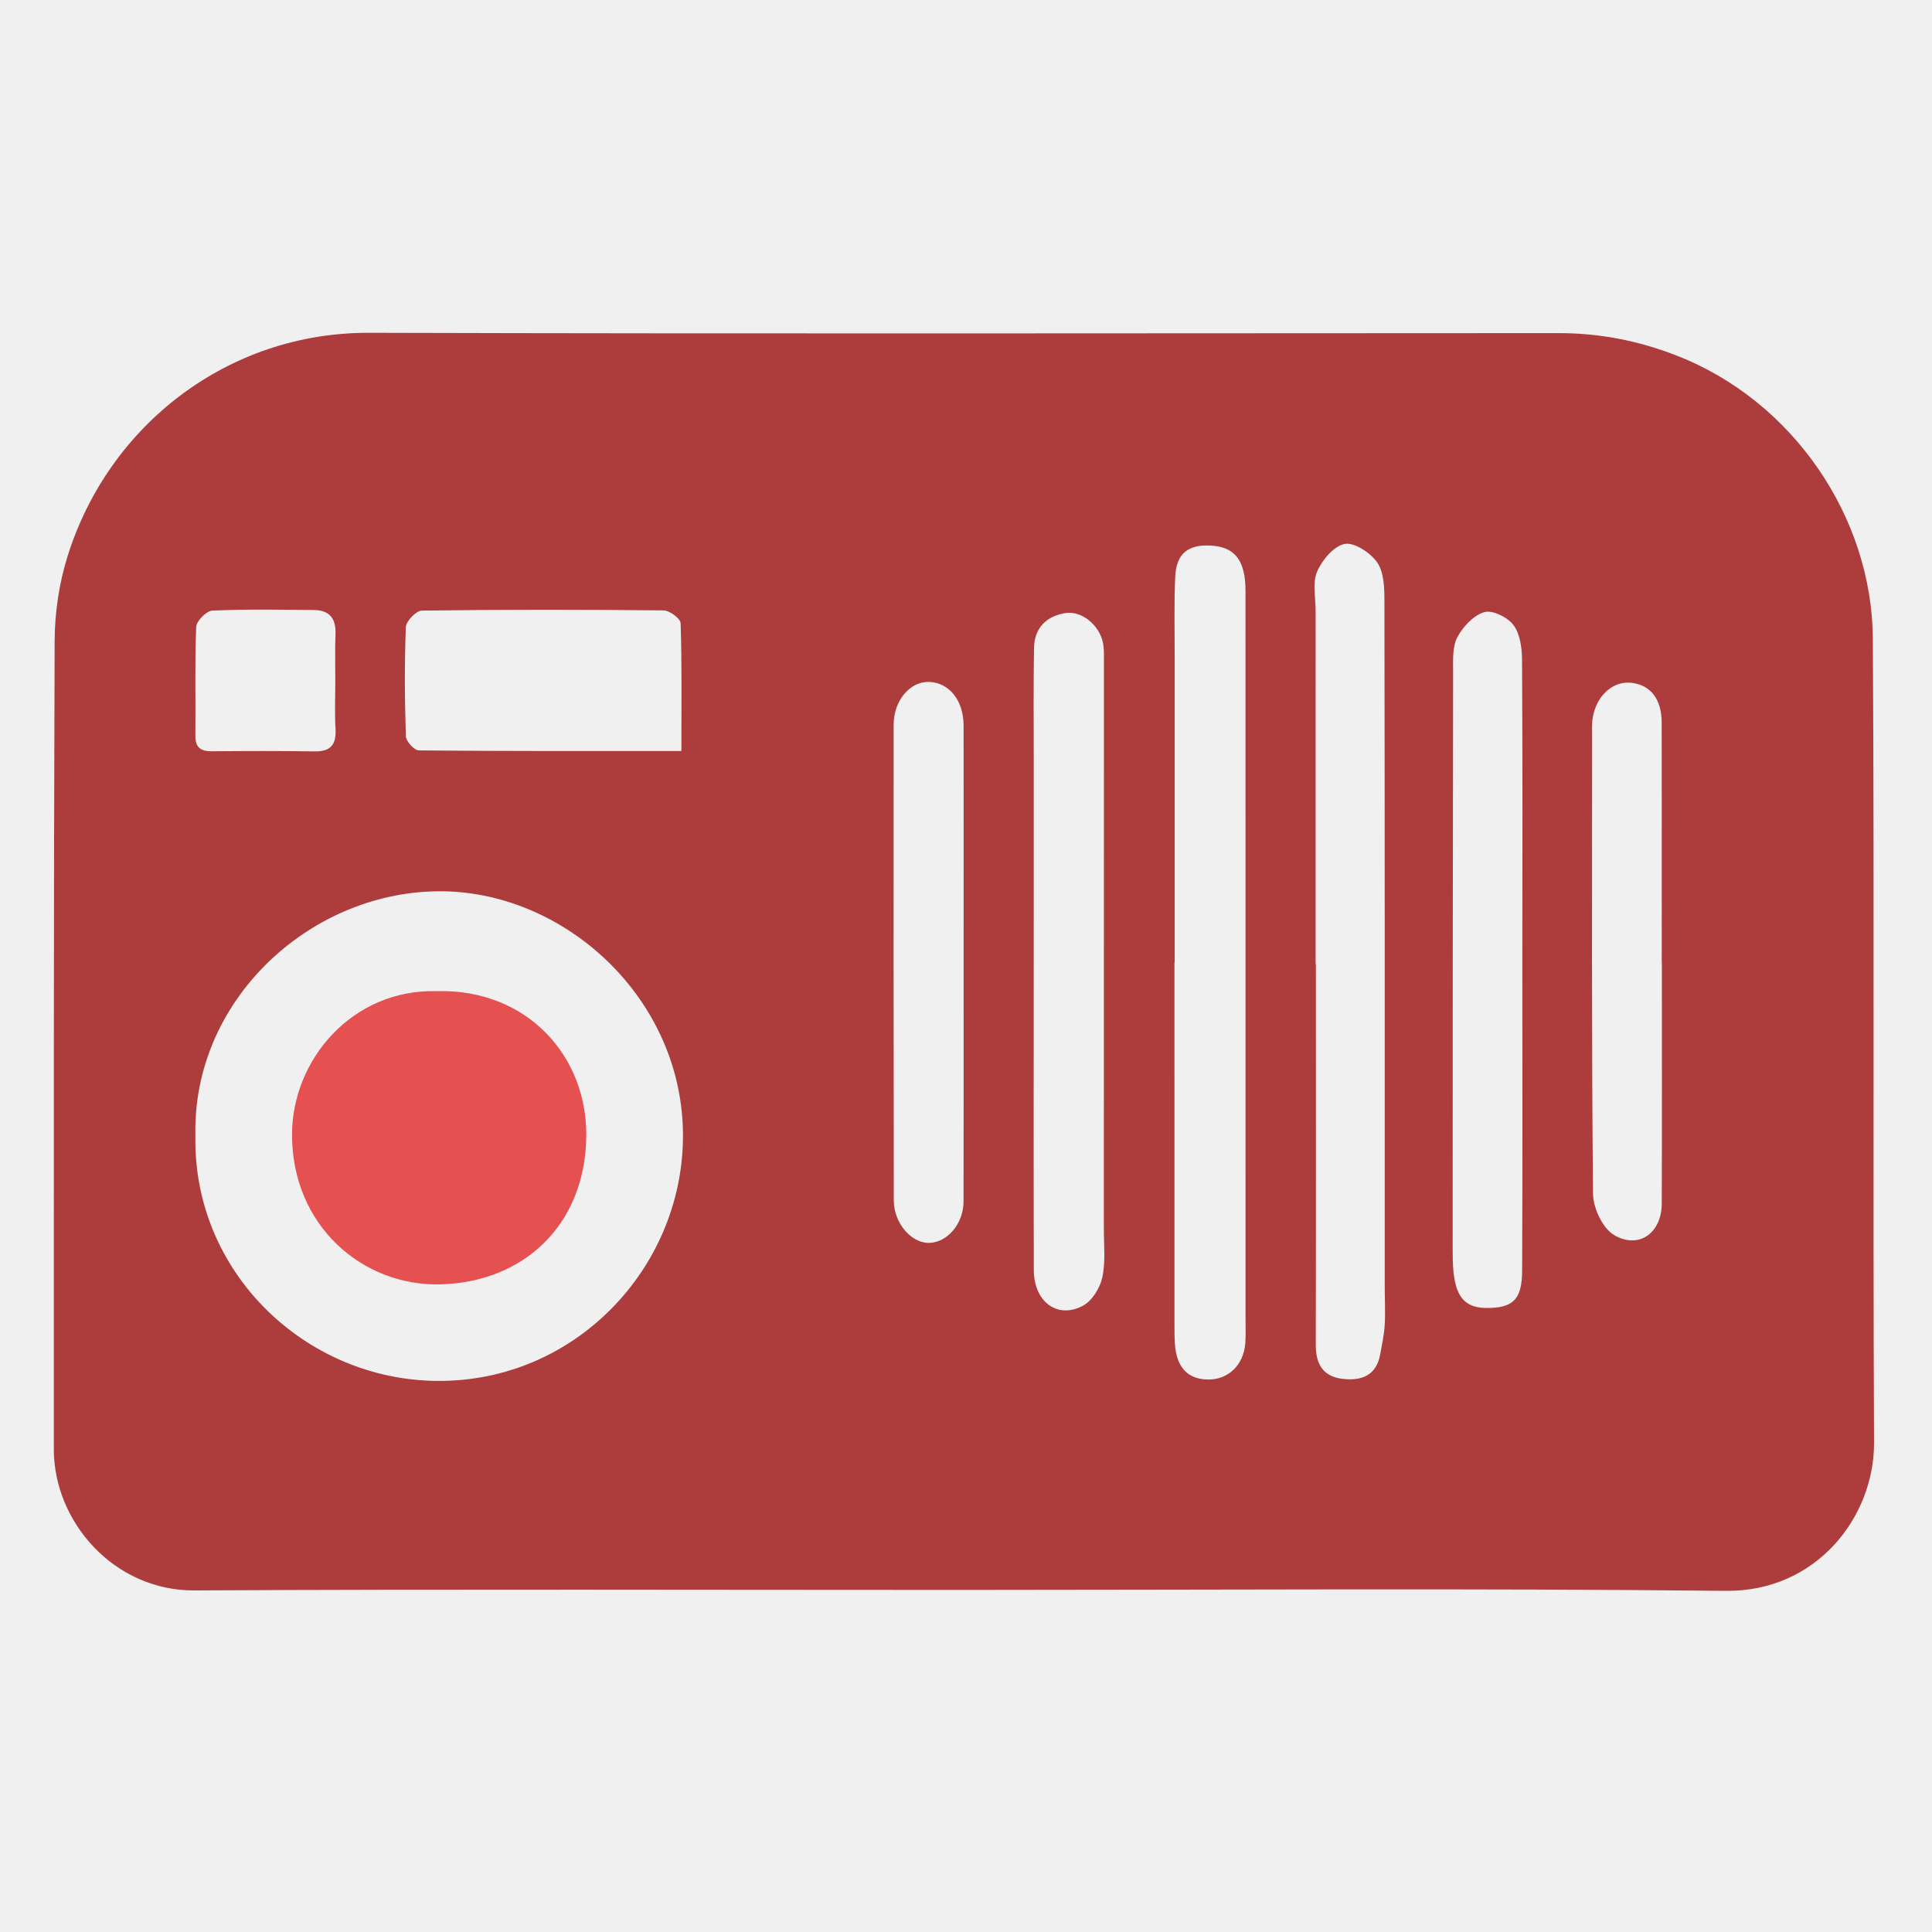
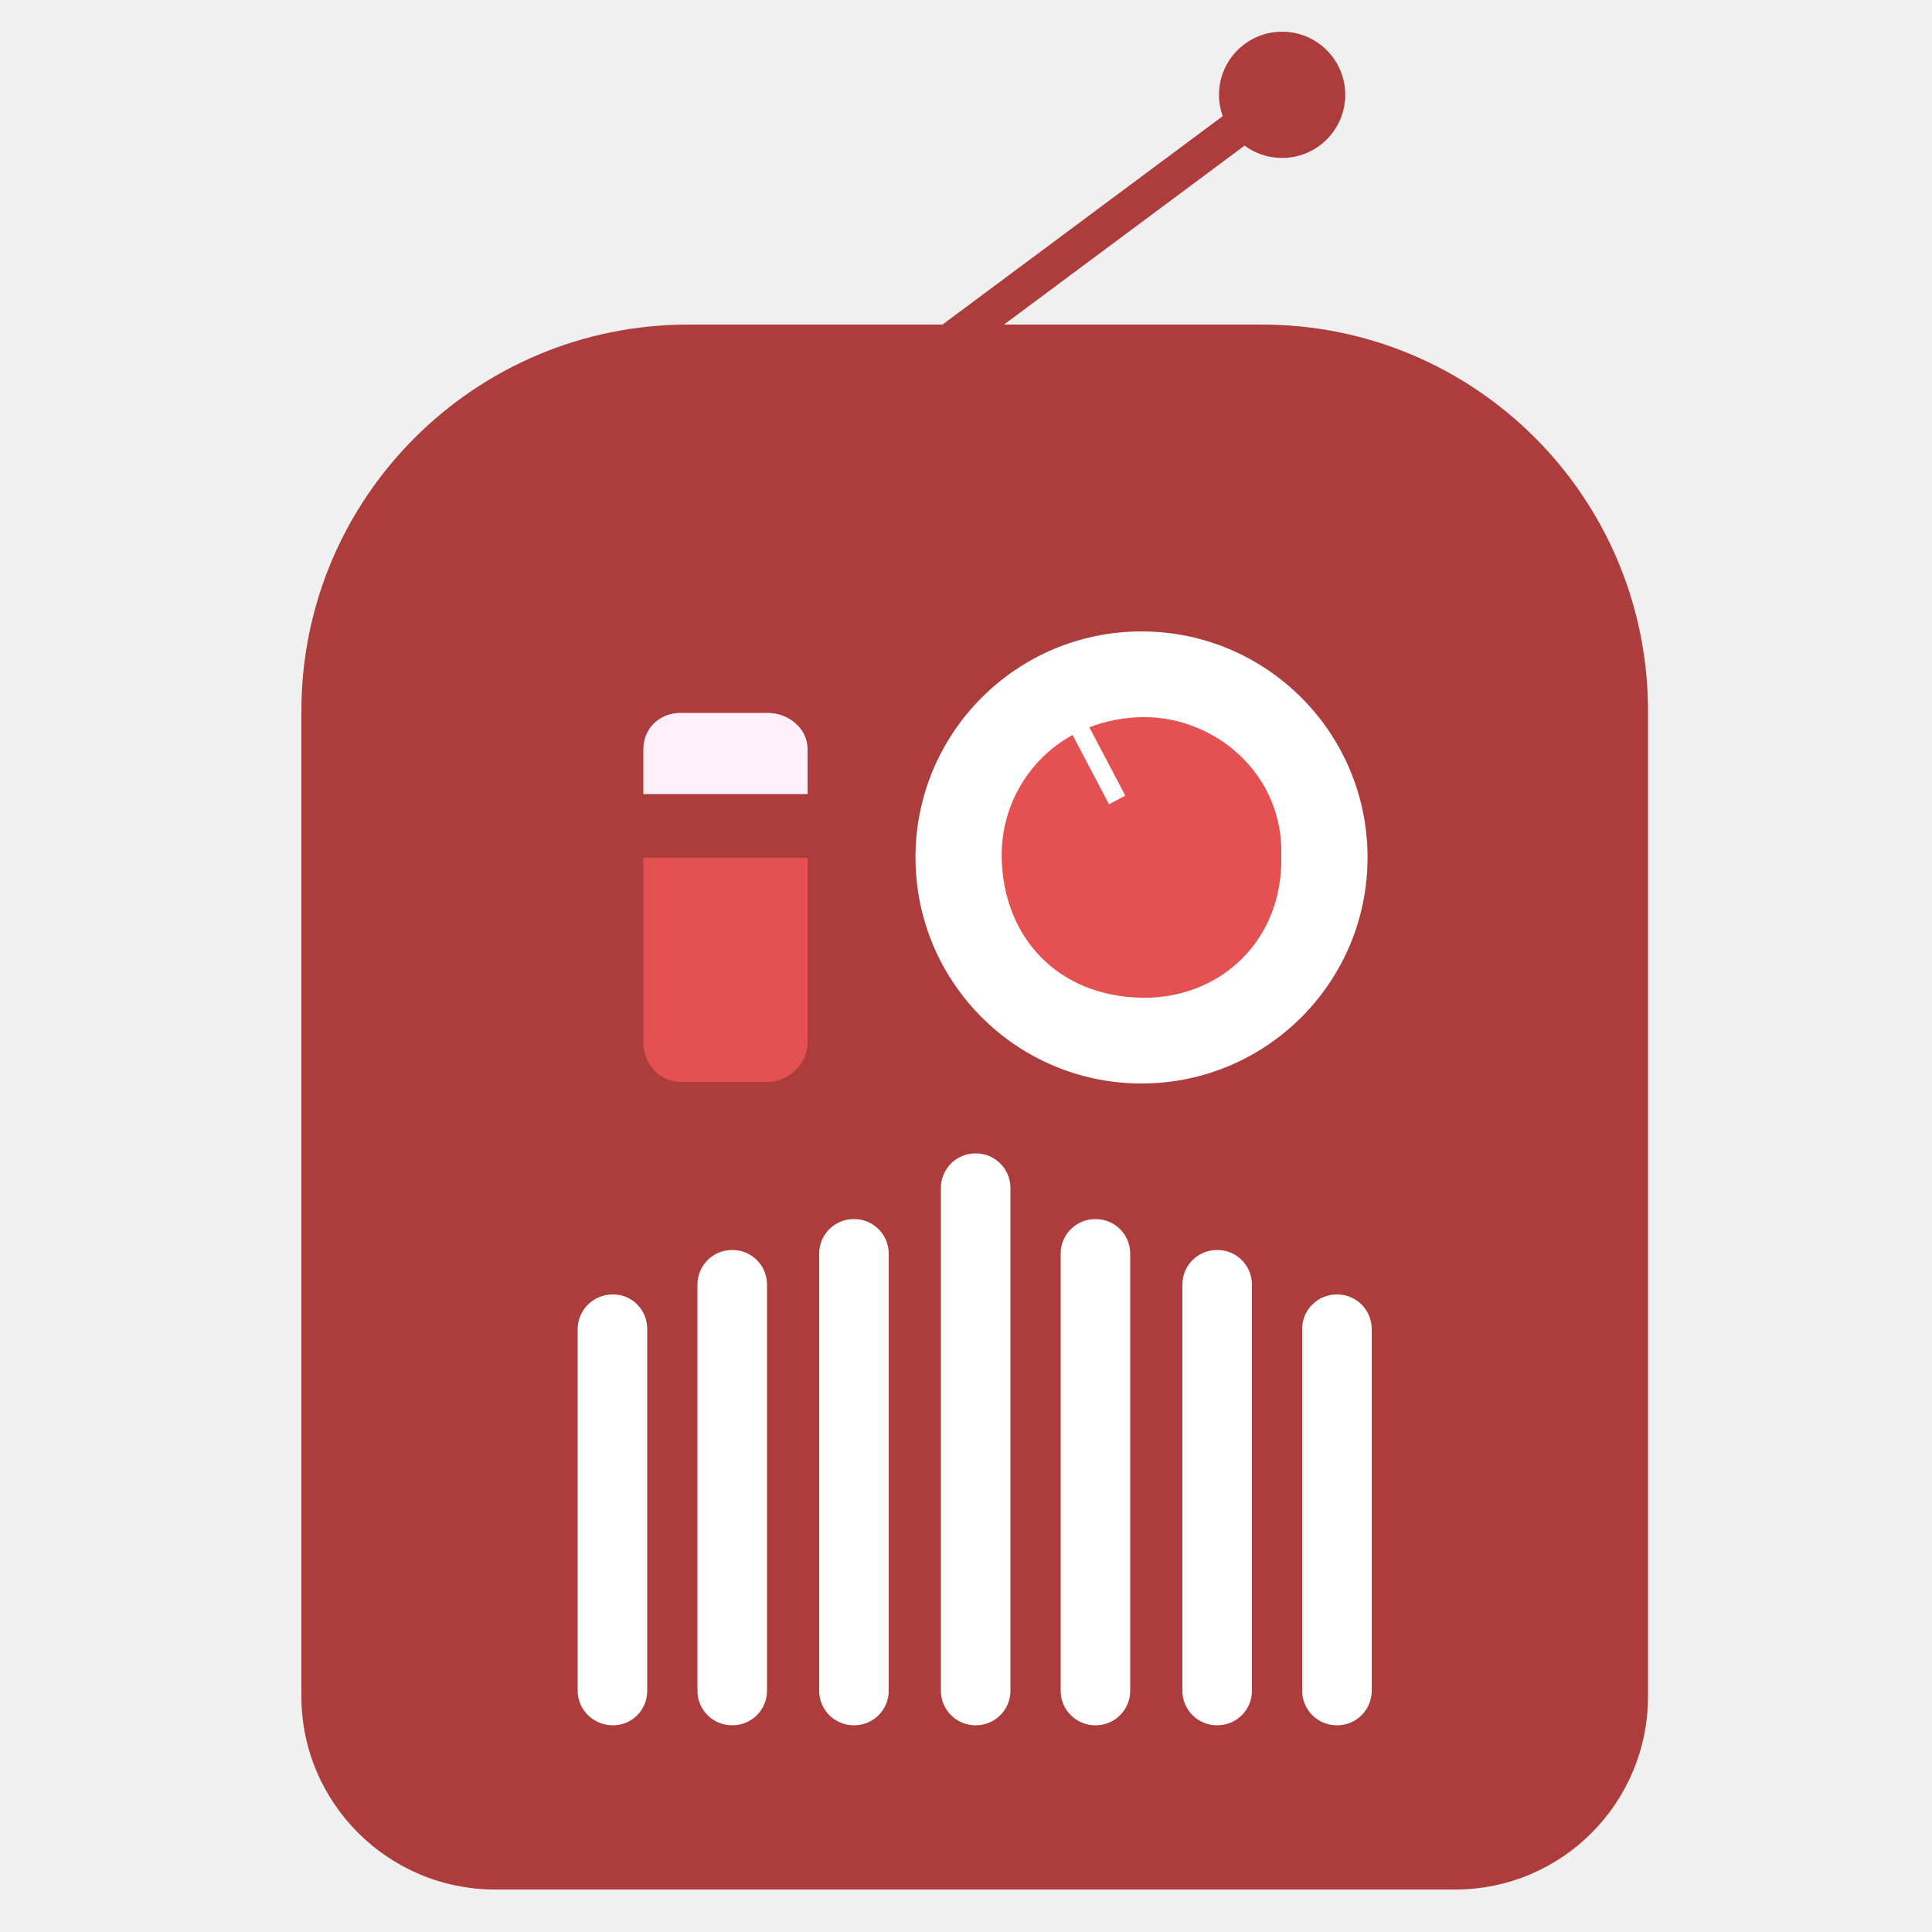
- <svg xmlns="http://www.w3.org/2000/svg" version="1.1" id="Layer_1" x="0px" y="0px" width="100px" height="100px" viewBox="0 0 100 100" enable-background="new 0 0 100 100" xml:space="preserve">
+ <svg xmlns="http://www.w3.org/2000/svg" version="1.1" id="Layer_1" x="0px" y="0px" width="1000px" height="1000px" viewBox="0 0 1000 1000" enable-background="new 0 0 1000 1000" xml:space="preserve">
  <g>
-     <path fill-rule="evenodd" clip-rule="evenodd" fill="#AD3D3D" d="M10.062,82.32c-4.169,0.023-7.277-3.563-7.276-7.299   c0.002-13.953-0.011-27.907,0.042-41.86c0.006-1.461,0.233-2.978,0.669-4.372c2.126-6.795,8.31-11.583,15.596-11.563   c20.529,0.058,41.06,0.018,61.589,0.016c2.097,0,4.092,0.384,6.07,1.15c6.073,2.35,10.147,8.404,10.186,14.662   C97.021,46.926,96.935,60.8,97,74.673c0.018,3.836-2.971,7.718-7.668,7.669c-13.15-0.138-26.303-0.049-39.455-0.048   C36.605,82.295,23.333,82.249,10.062,82.32z M22.659,71.476c7.098,0.04,12.62-5.805,12.691-12.558   c0.078-7.213-6.16-12.879-12.739-12.785c-6.656,0.096-12.67,5.689-12.496,12.67C9.981,65.846,15.805,71.438,22.659,71.476z    M60.791,68.457c0,0.359-0.002,0.721,0.021,1.081c0.073,1.223,0.653,1.851,1.71,1.865c1.047,0.015,1.84-0.738,1.933-1.865   c0.032-0.397,0.014-0.801,0.014-1.202c0-12.582,0.001-25.162-0.002-37.744c0-1.568-0.536-2.273-1.761-2.351   c-1.212-0.078-1.827,0.41-1.878,1.63c-0.06,1.401-0.026,2.804-0.026,4.207c-0.002,5.249,0,10.498,0,15.747   c-0.004,0-0.008,0-0.012,0C60.789,56.036,60.789,62.247,60.791,68.457z M68.105,69.614c-0.002,0.987,0.371,1.635,1.385,1.755   c0.979,0.117,1.752-0.169,1.951-1.276c0.091-0.508,0.203-1.016,0.232-1.528c0.037-0.679,0-1.36,0-2.041   c0-11.826,0.006-23.649-0.016-35.474c0-0.661-0.031-1.45-0.38-1.947c-0.349-0.499-1.182-1.045-1.68-0.948   c-0.563,0.111-1.172,0.839-1.427,1.44c-0.246,0.58-0.073,1.34-0.073,2.022c-0.001,6.092-0.001,12.185-0.001,18.278   c0.006,0,0.01,0,0.015,0C68.112,56.468,68.119,63.041,68.105,69.614z M53.51,65.744c0.005,1.638,1.229,2.552,2.549,1.836   c0.471-0.254,0.877-0.915,0.996-1.461c0.176-0.806,0.079-1.673,0.08-2.514c0.004-9.781,0.004-19.561,0.004-29.34   c0-0.32,0.014-0.646-0.043-0.959c-0.169-0.934-1.102-1.714-1.956-1.573c-0.977,0.161-1.598,0.767-1.618,1.787   c-0.037,1.963-0.015,3.928-0.015,5.891c-0.001,3.488-0.001,6.974-0.001,10.462C53.504,55.163,53.495,60.454,53.51,65.744z    M78.781,34.15c-0.004-0.611-0.102-1.337-0.443-1.796c-0.3-0.403-1.086-0.792-1.509-0.67c-0.556,0.16-1.104,0.751-1.396,1.296   c-0.26,0.49-0.221,1.168-0.221,1.763c-0.018,9.974-0.02,19.948-0.022,29.921c0,0.4,0.003,0.804,0.046,1.2   c0.15,1.368,0.666,1.869,1.858,1.836c1.248-0.034,1.687-0.475,1.692-1.946c0.024-5.328,0.01-10.655,0.01-15.982   C78.8,44.564,78.812,39.357,78.781,34.15z M35.229,32.257c-0.008-0.241-0.573-0.66-0.883-0.663   c-4.17-0.044-8.342-0.046-12.513,0.011c-0.292,0.004-0.814,0.546-0.826,0.853c-0.075,1.882-0.06,3.769,0.001,5.653   c0.008,0.261,0.436,0.728,0.673,0.73c4.48,0.043,8.96,0.032,13.588,0.032C35.269,36.562,35.298,34.408,35.229,32.257z    M49.875,37.554c-0.001-1.295-0.738-2.217-1.774-2.258c-0.983-0.04-1.845,0.95-1.846,2.214c-0.008,8.209-0.002,16.418,0.008,24.627   c0.001,1.174,0.917,2.229,1.852,2.194c0.943-0.036,1.755-1.006,1.758-2.148c0.008-4.124,0.003-8.25,0.003-12.375   C49.877,45.725,49.881,41.639,49.875,37.554z M86.008,37.396c-0.002-1.205-0.573-1.935-1.553-2.054   c-0.951-0.115-1.82,0.647-2.013,1.794c-0.054,0.313-0.034,0.64-0.034,0.96c-0.002,7.901-0.03,15.803,0.047,23.704   c0.008,0.734,0.5,1.779,1.092,2.126c1.281,0.753,2.459-0.108,2.465-1.624c0.016-4.171,0.006-8.343,0.006-12.515   c-0.003,0-0.006,0-0.007,0C86.011,45.657,86.016,41.526,86.008,37.396z M17.365,32.806c0.03-0.792-0.314-1.222-1.101-1.23   c-1.759-0.018-3.521-0.05-5.276,0.029c-0.302,0.014-0.82,0.537-0.833,0.842c-0.076,1.875-0.023,3.757-0.042,5.636   c-0.006,0.653,0.317,0.809,0.894,0.803c1.759-0.016,3.519-0.021,5.278,0.007c0.84,0.013,1.129-0.362,1.081-1.169   c-0.048-0.797-0.011-1.599-0.011-2.399C17.358,34.485,17.333,33.645,17.365,32.806z" />
-     <path fill-rule="evenodd" clip-rule="evenodd" fill="#E55151" d="M22.633,51.301c-4.403-0.126-7.518,3.562-7.518,7.427   c0,4.733,3.664,7.848,7.67,7.751c4.293-0.104,7.482-3.041,7.561-7.61C30.419,54.668,27.284,51.189,22.633,51.301z" />
+     <path fill="#AD3D3D" d="M292.971,334.277c-2.901,0-5.766-1.324-7.631-3.831c-3.131-4.21-2.257-10.161,1.953-13.292L650.329,47.127   c4.211-3.131,10.16-2.256,13.293,1.953c3.131,4.21,2.257,10.161-1.953,13.292L298.633,332.399   C296.93,333.666,294.941,334.277,292.971,334.277z" />
+     <path fill="#AD3D3D" d="M653.211,168h-297C245.754,168,156,257.543,156,368v13v229v268c0,55.229,44.982,100,100.211,100h497   C808.439,978,853,933.229,853,878V610V381v-13C853,257.543,763.668,168,653.211,168z" />
+     <g>
+       <g>
+         <circle fill="#FFFFFF" cx="590.848" cy="443.814" r="116.994" />
+         <g>
+           <path fill="#E55151" d="M592.397,371.192c-10.42,0-19.965,1.928-28.55,5.261l18.614,35.365l-8.437,4.451l-18.865-35.85      c-23.428,12.869-37.303,37.609-36.679,63.915c0.987,40.934,28.996,71.336,72.575,72.09      c40.039,0.689,73.207-29.201,72.146-73.552C664.413,400.887,629.253,371.192,592.397,371.192z" />
+         </g>
+       </g>
+       <g>
+         <path fill="#FFF0FA" d="M418,387.712c0-10.696-9.888-18.712-20.586-18.712h-45.297C341.418,369,333,377.017,333,387.712V411h85     V387.712z" />
+         <path fill="#E55151" d="M333,539.845C333,550.54,341.418,560,352.117,560h45.297c10.698,0,20.586-9.46,20.586-20.155V444h-85     V539.845z" />
+       </g>
+     </g>
+     <g>
+       <path fill="#FFFFFF" d="M523,875.127c0,9.871-8.002,17.873-17.873,17.873h-0.254c-9.871,0-17.873-8.002-17.873-17.873V614.873    c0-9.871,8.002-17.873,17.873-17.873h0.254c9.871,0,17.873,8.002,17.873,17.873V875.127z" />
+       <path fill="#FFFFFF" d="M585,875.127c0,9.871-8.002,17.873-17.873,17.873h-0.254c-9.871,0-17.873-8.002-17.873-17.873V648.873    c0-9.871,8.002-17.873,17.873-17.873h0.254c9.871,0,17.873,8.002,17.873,17.873V875.127z" />
+       <path fill="#FFFFFF" d="M648,875.127c0,9.871-8.002,17.873-17.873,17.873h-0.254c-9.871,0-17.873-8.002-17.873-17.873V664.873    c0-9.871,8.002-17.873,17.873-17.873h0.254c9.871,0,17.873,8.002,17.873,17.873V875.127z" />
+       <path fill="#FFFFFF" d="M710,875.127c0,9.871-8.002,17.873-17.873,17.873h-0.254c-9.871,0-17.873-8.002-17.873-17.873V687.873    c0-9.871,8.002-17.873,17.873-17.873h0.254c9.871,0,17.873,8.002,17.873,17.873V875.127z" />
+       <path fill="#FFFFFF" d="M460,875.127c0,9.871-8.002,17.873-17.873,17.873h-0.254c-9.871,0-17.873-8.002-17.873-17.873V648.873    c0-9.871,8.002-17.873,17.873-17.873h0.254c9.871,0,17.873,8.002,17.873,17.873V875.127z" />
+       <path fill="#FFFFFF" d="M397,875.127c0,9.871-8.002,17.873-17.873,17.873h-0.254c-9.871,0-17.873-8.002-17.873-17.873V664.873    c0-9.871,8.002-17.873,17.873-17.873h0.254c9.871,0,17.873,8.002,17.873,17.873V875.127z" />
+       <path fill="#FFFFFF" d="M335,875.127c0,9.871-7.791,17.873-17.662,17.873h-0.256c-9.869,0-18.082-8.002-18.082-17.873V687.873    c0-9.871,8.213-17.873,18.082-17.873h0.256c9.871,0,17.662,8.002,17.662,17.873V875.127z" />
+     </g>
+     <circle fill="#AD3D3D" cx="663.622" cy="49.08" r="32.673" />
  </g>
</svg>
